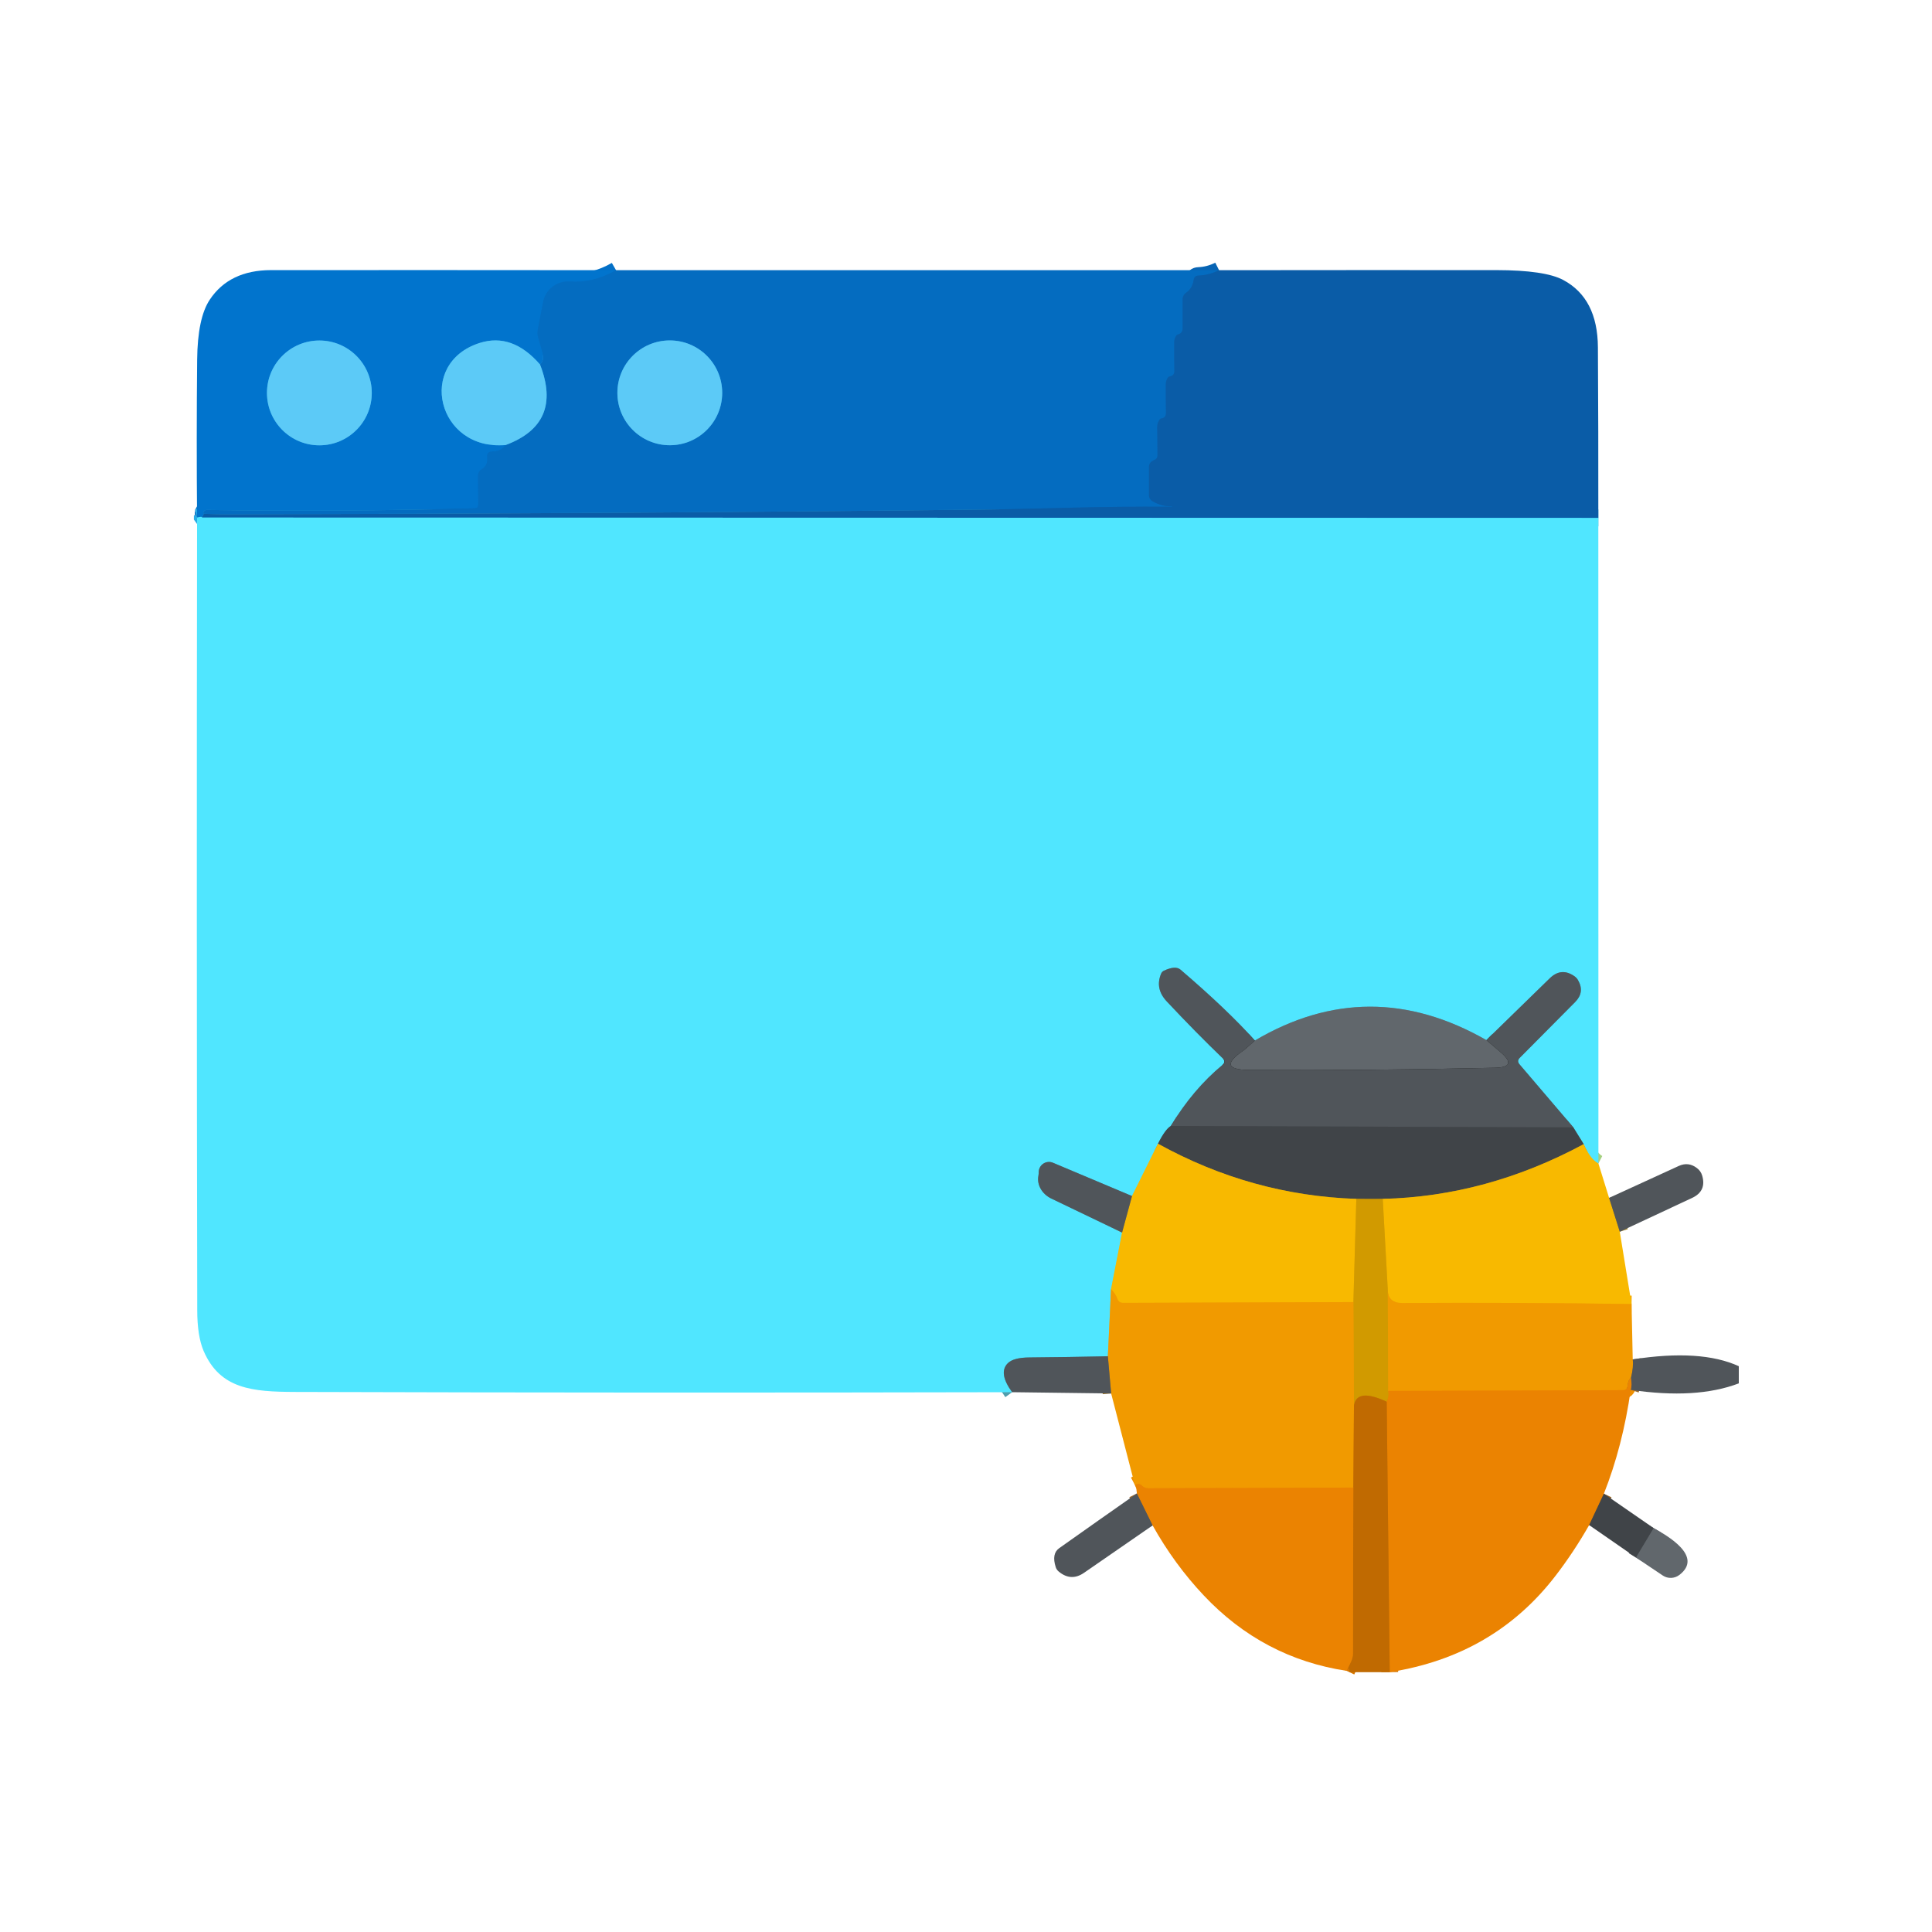
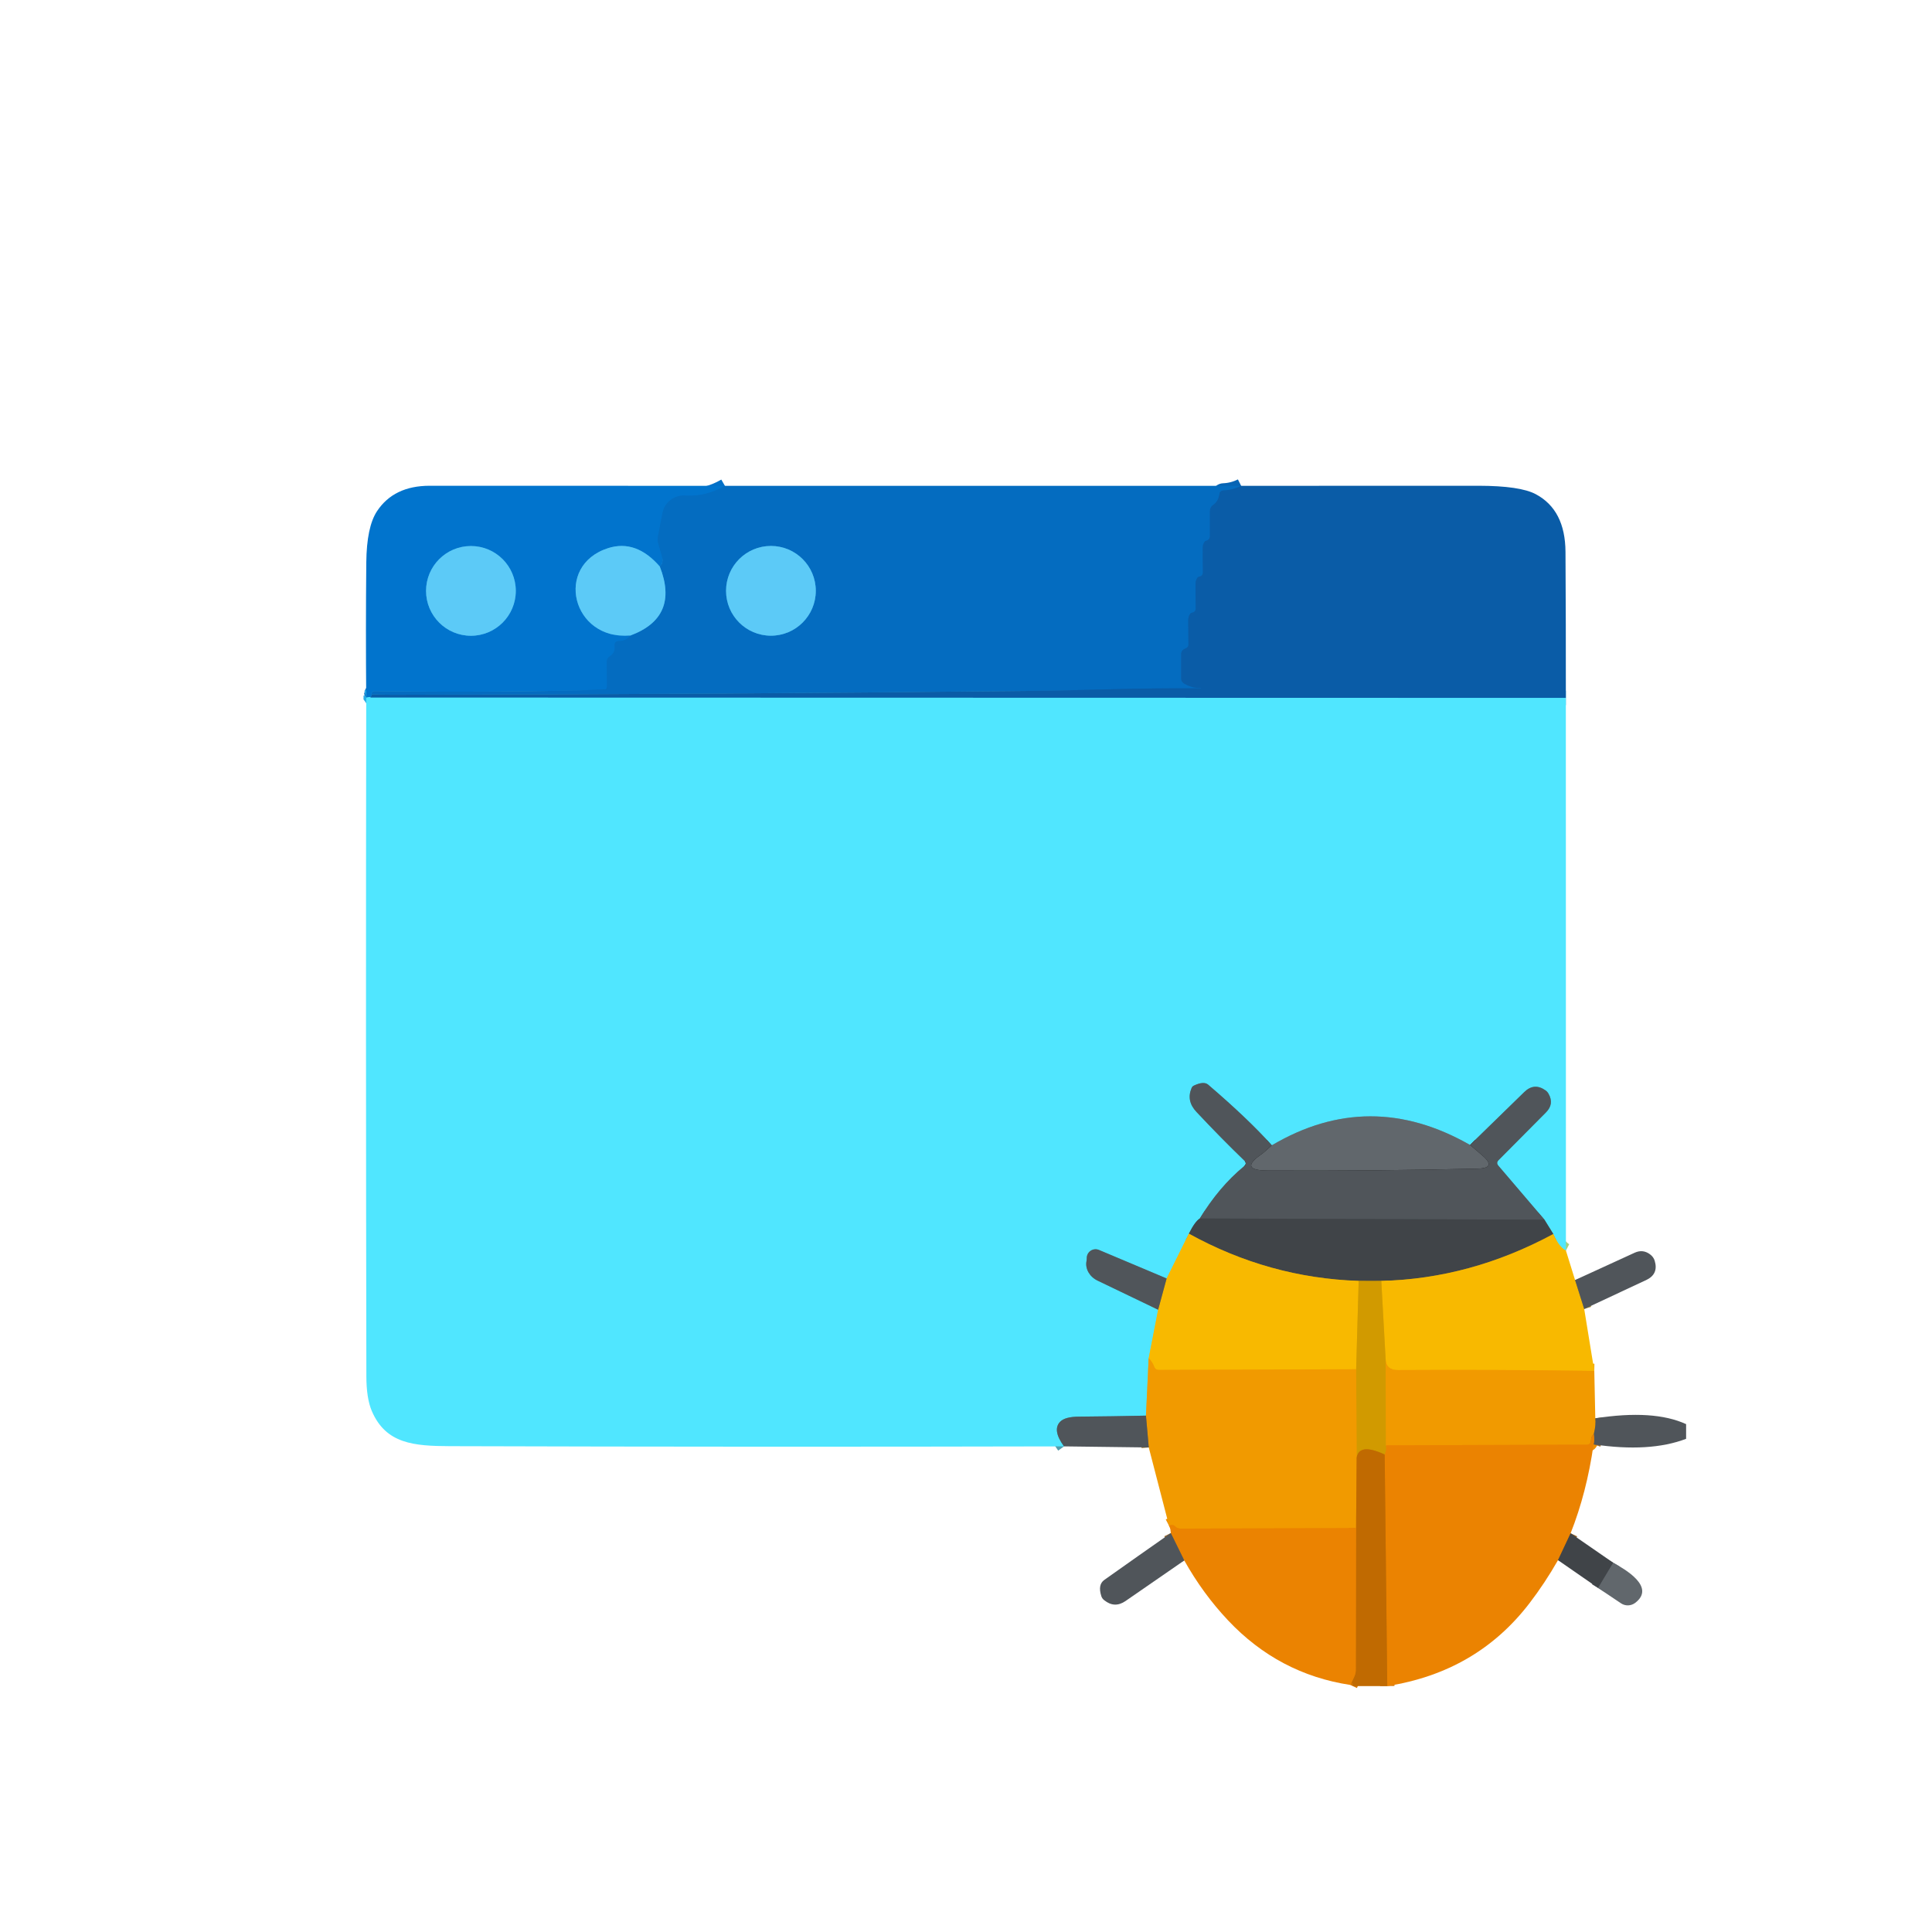
<svg xmlns="http://www.w3.org/2000/svg" viewBox="0 0 48 48">
-   <g transform="translate(1.404082 -0.25034) scale(0.870748)">
+   <g transform="translate(6.1091 6.1091) scale(0.745454)">
    <g transform="translate(0 0) scale(0.24)">
      <g stroke-width="2" fill="none" stroke-linecap="butt">
        <path stroke="#0370c7" d="M 66.52 33.32 Q 63.85 34.86 61.01 34.67 A 3.01 3.00 7.3 0 0 57.85 37.10 L 57.22 40.37 Q 57.12 40.84 57.26 41.31 Q 57.52 42.17 57.75 43.01 Q 58.04 44.05 57.48 44.53" data-c-stroke="0370c7" />
        <path stroke="#2f9fe2" d="M 57.48 44.53 Q 54.19 40.74 50.31 41.97 C 42.75 44.38 45.28 54.80 53.38 54.11" data-c-stroke="2f9fe2" />
        <path stroke="#0370c7" d="M 53.38 54.11 Q 52.86 54.87 51.82 54.87 Q 51.13 54.88 51.20 55.56 Q 51.31 56.52 50.55 56.98 Q 50.10 57.26 50.11 57.80 L 50.14 61.24 Q 50.15 61.62 49.77 61.63 Q 33.64 62.06 17.87 61.82 Q 17.72 61.82 17.60 61.91 Q 17.40 62.05 17.46 62.28" data-c-stroke="0370c7" />
        <path stroke="#0668ba" d="M 17.46 62.28 Q 17.57 62.27 17.29 62.73" data-c-stroke="0668ba" />
        <path stroke="#29ade6" d="M 17.29 62.73 Q 17.34 62.57 16.71 62.72" data-c-stroke="29ade6" />
        <path stroke="#2f9fe2" d="M 37.48 47.91 A 6.23 6.23 0.0 0 0 31.25 41.68 A 6.23 6.23 0.0 0 0 25.02 47.91 A 6.23 6.23 0.0 0 0 31.25 54.14 A 6.23 6.23 0.0 0 0 37.48 47.91" data-c-stroke="2f9fe2" />
        <path stroke="#0764b4" d="M 138.21 33.32 Q 137.04 33.91 135.77 33.96 Q 135.26 33.98 135.19 34.48 Q 135.05 35.48 134.30 36.00 A 0.94 0.93 -17.0 0 0 133.88 36.78 L 133.88 40.24 Q 133.88 40.82 133.32 40.96 Q 133.19 41.00 133.12 41.11 Q 132.88 41.47 132.88 41.87 Q 132.87 43.49 132.90 45.31 Q 132.90 45.85 132.38 45.94 Q 132.21 45.97 132.11 46.12 Q 131.88 46.47 131.88 46.86 Q 131.87 48.49 131.90 50.29 Q 131.91 50.86 131.35 50.95 Q 131.21 50.97 131.13 51.10 Q 130.85 51.50 130.86 52.00 Q 130.89 53.76 130.89 55.37 Q 130.89 55.67 130.63 55.83 Q 130.52 55.89 130.40 55.94 Q 129.88 56.17 129.88 56.73 L 129.88 60.04 Q 129.88 60.55 130.33 60.80 Q 131.44 61.44 132.61 61.38 Q 132.62 61.38 132.62 61.39 Q 132.67 61.44 132.60 61.44 C 123.32 61.38 117.41 61.70 109.79 61.78 Q 66.29 62.27 20.50 62.34 Q 19.02 62.34 17.46 62.28" data-c-stroke="0764b4" />
        <path stroke="#309bdc" d="M53.38 54.11Q60.23 51.57 57.48 44.53M79.14 47.9A6.23 6.23 0 0 0 72.91 41.67 6.23 6.23 0 0 0 66.68 47.9 6.23 6.23 0 0 0 72.91 54.13 6.23 6.23 0 0 0 79.14 47.9" data-c-stroke="309bdc" />
        <path stroke="#2da1d3" d="M 183.30 62.77 L 17.29 62.73" data-c-stroke="2da1d3" />
        <path stroke="#a4d080" d="M 183.31 139.52 Q 182.34 139.02 181.56 137.22" data-c-stroke="a4d080" />
        <path stroke="#4895a4" d="M 181.56 137.22 L 180.33 135.23" data-c-stroke="4895a4" />
        <path stroke="#509ead" d="M 180.33 135.23 L 173.93 127.73 Q 173.59 127.33 173.96 126.96 L 180.55 120.32 Q 181.70 119.16 180.90 117.75 Q 180.75 117.47 180.49 117.28 Q 178.91 116.15 177.52 117.51 L 169.99 124.85" data-c-stroke="509ead" />
        <path stroke="#59a7b6" d="M 169.99 124.85 Q 156.05 116.88 142.47 124.90" data-c-stroke="59a7b6" />
        <path stroke="#509ead" d="M 142.47 124.90 Q 139.17 121.22 133.63 116.48 Q 133.03 115.96 131.66 116.60 Q 131.42 116.71 131.32 116.96 Q 130.57 118.74 132.00 120.26 Q 135.45 123.94 138.63 127.00 Q 139.08 127.43 138.60 127.82 Q 135.14 130.67 132.47 135.06" data-c-stroke="509ead" />
        <path stroke="#4895a4" d="M 132.47 135.06 Q 131.80 135.47 130.95 137.17" data-c-stroke="4895a4" />
        <path stroke="#a4d080" d="M 130.95 137.17 L 127.86 143.39" data-c-stroke="a4d080" />
        <path stroke="#509ead" d="M 127.86 143.39 L 118.46 139.43 A 1.22 1.22 0.0 0 0 116.77 140.55 Q 116.77 140.78 116.73 141.00 A 2.71 2.36 19.2 0 0 118.27 143.69 Q 122.14 145.54 126.68 147.73" data-c-stroke="509ead" />
        <path stroke="#a4d080" d="M 126.68 147.73 L 125.37 154.46" data-c-stroke="a4d080" />
        <path stroke="#a1c080" d="M 125.37 154.46 L 124.99 162.44" data-c-stroke="a1c080" />
        <path stroke="#509ead" d="M 124.99 162.44 Q 120.29 162.54 115.68 162.58 Q 113.77 162.59 113.09 163.27 Q 111.94 164.42 113.61 166.71" data-c-stroke="509ead" />
        <path stroke="#000000" d="M 142.47 124.90 Q 141.29 125.97 141.12 126.08 Q 137.76 128.37 141.83 128.40 Q 156.24 128.48 171.01 128.14 Q 173.79 128.08 171.67 126.28 L 169.99 124.85" data-c-stroke="5.95e+65" />
        <path stroke="#484d51" d="M 180.33 135.23 L 132.47 135.06" data-c-stroke="484d51" />
        <path stroke="#9c7f24" d="M 181.56 137.22 Q 170.04 143.43 157.67 143.73" data-c-stroke="9c7f24" />
        <path stroke="#896f24" d="M 157.67 143.73 L 154.53 143.73" data-c-stroke="896f24" />
        <path stroke="#9c7f24" d="M 154.53 143.73 Q 142.06 143.31 130.95 137.17" data-c-stroke="9c7f24" />
        <path stroke="#e5aa00" d="M 154.53 143.73 L 154.18 156.00" data-c-stroke="e5aa00" />
        <path stroke="#f5aa00" d="M 154.18 156.00 L 126.79 156.09 Q 126.30 156.09 126.13 155.63 Q 125.90 154.99 125.37 154.46" data-c-stroke="f5aa00" />
        <path stroke="#a4872d" d="M126.68 147.73 127.86 143.39M184.58 143.61 185.85 147.63" data-c-stroke="a4872d" />
        <path stroke="#f5aa00" d="M 187.25 156.23 Q 173.59 156.03 160.00 156.11 Q 158.28 156.12 158.27 154.56" data-c-stroke="f5aa00" />
        <path stroke="#e5aa00" d="M 158.27 154.56 L 157.67 143.73" data-c-stroke="e5aa00" />
        <path stroke="#e19a00" d="M 158.27 154.56 L 158.32 166.56" data-c-stroke="e19a00" />
        <path stroke="#de8f01" d="M 158.32 166.56 Q 158.46 167.20 158.14 167.84" data-c-stroke="de8f01" />
        <path stroke="#c98201" d="M 158.14 167.84 Q 154.61 166.21 154.25 168.23" data-c-stroke="c98201" />
        <path stroke="#e19a00" d="M 154.25 168.23 L 154.18 156.00" data-c-stroke="e19a00" />
        <path stroke="#d98201" d="M 154.25 168.23 L 154.17 178.05" data-c-stroke="d98201" />
        <path stroke="#ee8f01" d="M 154.17 178.05 L 129.82 178.13 Q 129.35 178.14 129.02 177.80 Q 128.70 177.48 128.20 177.74" data-c-stroke="ee8f01" />
        <path stroke="#a1782d" d="M125.38 166.86 124.99 162.44M187.39 162.81Q187.51 163.67 187.18 165.02" data-c-stroke="a1782d" />
        <path stroke="#ee8f01" d="M 187.18 165.02 Q 186.85 165.20 186.78 165.94 Q 186.73 166.47 186.20 166.47 L 158.32 166.56" data-c-stroke="ee8f01" />
        <path stroke="#9e6c2e" d="M 187.15 166.43 Q 187.32 165.92 187.18 165.02" data-c-stroke="9e6c2e" />
        <path stroke="#966425" d="M 183.96 178.78 L 182.21 182.51" data-c-stroke="966425" />
        <path stroke="#d67701" d="M158.5 199.99 158.14 167.84M153.38 199.84 153.91 198.72Q154.12 198.27 154.13 197.79L154.17 178.05" data-c-stroke="d67701" />
        <path stroke="#9e6c2e" d="M 130.31 182.55 L 128.44 178.75" data-c-stroke="9e6c2e" />
        <path stroke="#51565a" d="M 189.88 182.87 L 187.78 186.37" data-c-stroke="51565a" />
      </g>
      <path fill="#0174cd" d="M 66.52 33.32 Q 63.85 34.86 61.01 34.67 A 3.01 3.00 7.3 0 0 57.85 37.10 L 57.22 40.37 Q 57.12 40.84 57.26 41.31 Q 57.52 42.17 57.75 43.01 Q 58.04 44.05 57.48 44.53 Q 54.19 40.74 50.31 41.97 C 42.75 44.38 45.28 54.80 53.38 54.11 Q 52.86 54.87 51.82 54.87 Q 51.13 54.88 51.20 55.56 Q 51.31 56.52 50.55 56.98 Q 50.10 57.26 50.11 57.80 L 50.14 61.24 Q 50.15 61.62 49.77 61.63 Q 33.64 62.06 17.87 61.82 Q 17.72 61.82 17.60 61.91 Q 17.40 62.05 17.46 62.28 Q 17.57 62.27 17.29 62.73 Q 17.34 62.57 16.71 62.72 Q 16.63 53.34 16.72 43.96 Q 16.77 39.02 18.21 36.84 Q 20.54 33.32 25.50 33.31 Q 45.94 33.30 66.52 33.32 Z M 37.48 47.91 A 6.23 6.23 0.0 0 0 31.25 41.68 A 6.23 6.23 0.0 0 0 25.02 47.91 A 6.23 6.23 0.0 0 0 31.25 54.14 A 6.23 6.23 0.0 0 0 37.48 47.91 Z" data-c-fill="0174cd" />
      <path fill="#046cc0" d="M 66.52 33.32 L 138.21 33.32 Q 137.04 33.91 135.77 33.96 Q 135.26 33.98 135.19 34.48 Q 135.05 35.48 134.30 36.00 A 0.94 0.93 -17.0 0 0 133.88 36.78 L 133.88 40.24 Q 133.88 40.82 133.32 40.96 Q 133.19 41.00 133.12 41.11 Q 132.88 41.47 132.88 41.87 Q 132.87 43.49 132.90 45.31 Q 132.90 45.85 132.38 45.94 Q 132.21 45.97 132.11 46.12 Q 131.88 46.47 131.88 46.86 Q 131.87 48.49 131.90 50.29 Q 131.91 50.86 131.35 50.95 Q 131.21 50.97 131.13 51.10 Q 130.85 51.50 130.86 52.00 Q 130.89 53.76 130.89 55.37 Q 130.89 55.67 130.63 55.83 Q 130.52 55.89 130.40 55.94 Q 129.88 56.17 129.88 56.73 L 129.88 60.04 Q 129.88 60.55 130.33 60.80 Q 131.44 61.44 132.61 61.38 Q 132.62 61.38 132.62 61.39 Q 132.67 61.44 132.60 61.44 C 123.32 61.38 117.41 61.70 109.79 61.78 Q 66.29 62.27 20.50 62.34 Q 19.02 62.34 17.46 62.28 Q 17.40 62.05 17.60 61.91 Q 17.72 61.82 17.87 61.82 Q 33.64 62.06 49.77 61.63 Q 50.15 61.62 50.14 61.24 L 50.11 57.80 Q 50.10 57.26 50.55 56.98 Q 51.31 56.52 51.20 55.56 Q 51.13 54.88 51.82 54.87 Q 52.86 54.87 53.38 54.11 Q 60.23 51.57 57.48 44.53 Q 58.04 44.05 57.75 43.01 Q 57.52 42.17 57.26 41.31 Q 57.12 40.84 57.22 40.37 L 57.85 37.10 A 3.01 3.00 7.3 0 1 61.01 34.67 Q 63.85 34.86 66.52 33.32 Z M 79.14 47.90 A 6.23 6.23 0.0 0 0 72.91 41.67 A 6.23 6.23 0.0 0 0 66.68 47.90 A 6.23 6.23 0.0 0 0 72.91 54.13 A 6.23 6.23 0.0 0 0 79.14 47.90 Z" data-c-fill="046cc0" />
      <path fill="#0a5ca7" d="M 138.21 33.32 Q 154.70 33.30 171.18 33.31 Q 176.95 33.32 179.12 34.48 Q 183.22 36.66 183.25 42.50 Q 183.31 52.31 183.30 62.77 L 17.29 62.73 Q 17.57 62.27 17.46 62.28 Q 19.02 62.34 20.50 62.34 Q 66.29 62.27 109.79 61.78 C 117.41 61.70 123.32 61.38 132.60 61.44 Q 132.67 61.44 132.62 61.39 Q 132.62 61.38 132.61 61.38 Q 131.44 61.44 130.33 60.80 Q 129.88 60.55 129.88 60.04 L 129.88 56.73 Q 129.88 56.17 130.40 55.94 Q 130.52 55.89 130.63 55.83 Q 130.89 55.67 130.89 55.37 Q 130.89 53.76 130.86 52.00 Q 130.85 51.50 131.13 51.10 Q 131.21 50.97 131.35 50.95 Q 131.91 50.86 131.90 50.29 Q 131.87 48.49 131.88 46.86 Q 131.88 46.47 132.11 46.12 Q 132.21 45.97 132.38 45.94 Q 132.90 45.85 132.90 45.31 Q 132.87 43.49 132.88 41.87 Q 132.88 41.47 133.12 41.11 Q 133.19 41.00 133.32 40.96 Q 133.88 40.82 133.88 40.24 L 133.88 36.78 A 0.94 0.93 -17.0 0 1 134.30 36.00 Q 135.05 35.48 135.19 34.48 Q 135.26 33.98 135.77 33.96 Q 137.04 33.91 138.21 33.32 Z" data-c-fill="0a5ca7" />
      <circle fill="#5ccaf7" cx="31.25" cy="47.91" r="6.23" data-c-fill="5ccaf7" />
      <path fill="#5ccaf7" d="M 57.48 44.53 Q 60.23 51.57 53.38 54.11 C 45.28 54.80 42.75 44.38 50.31 41.97 Q 54.19 40.74 57.48 44.53 Z" data-c-fill="5ccaf7" />
      <circle fill="#5ccaf7" cx="72.91" cy="47.9" r="6.23" data-c-fill="5ccaf7" />
      <path fill="#50e6ff" d="M 183.30 62.77 L 183.31 139.52 Q 182.34 139.02 181.56 137.22 L 180.33 135.23 L 173.93 127.73 Q 173.59 127.33 173.96 126.96 L 180.55 120.32 Q 181.70 119.16 180.90 117.75 Q 180.75 117.47 180.49 117.28 Q 178.91 116.15 177.52 117.51 L 169.99 124.85 Q 156.05 116.88 142.47 124.90 Q 139.17 121.22 133.63 116.48 Q 133.03 115.96 131.66 116.60 Q 131.42 116.71 131.32 116.96 Q 130.57 118.74 132.00 120.26 Q 135.45 123.94 138.63 127.00 Q 139.08 127.43 138.60 127.82 Q 135.14 130.67 132.47 135.06 Q 131.80 135.47 130.95 137.17 L 127.86 143.39 L 118.46 139.43 A 1.22 1.22 0.0 0 0 116.77 140.55 Q 116.77 140.78 116.73 141.00 A 2.71 2.36 19.2 0 0 118.27 143.69 Q 122.14 145.54 126.68 147.73 L 125.37 154.46 L 124.99 162.44 Q 120.29 162.54 115.68 162.58 Q 113.77 162.59 113.09 163.27 Q 111.94 164.42 113.61 166.71 Q 70.89 166.81 28.33 166.68 C 23.33 166.66 19.45 166.36 17.49 161.81 Q 16.73 160.04 16.73 156.93 Q 16.64 109.82 16.71 62.72 Q 17.34 62.57 17.29 62.73 L 183.30 62.77 Z" data-c-fill="50e6ff" />
      <path fill="#50555a" d="M 142.47 124.90 Q 141.29 125.97 141.12 126.08 Q 137.76 128.37 141.83 128.40 Q 156.24 128.48 171.01 128.14 Q 173.79 128.08 171.67 126.28 L 169.99 124.85 L 177.52 117.51 Q 178.91 116.15 180.49 117.28 Q 180.75 117.47 180.90 117.75 Q 181.70 119.16 180.55 120.32 L 173.96 126.96 Q 173.59 127.33 173.93 127.73 L 180.33 135.23 L 132.47 135.06 Q 135.14 130.67 138.60 127.82 Q 139.08 127.43 138.63 127.00 Q 135.45 123.94 132.00 120.26 Q 130.57 118.74 131.32 116.96 Q 131.42 116.71 131.66 116.60 Q 133.03 115.96 133.63 116.48 Q 139.17 121.22 142.47 124.90 Z" data-c-fill="50555a" />
      <path fill="#61676c" d="M 169.99 124.85 L 171.67 126.28 Q 173.79 128.08 171.01 128.14 Q 156.24 128.48 141.83 128.40 Q 137.76 128.37 141.12 126.08 Q 141.29 125.97 142.47 124.90 Q 156.05 116.88 169.99 124.85 Z" data-c-fill="61676c" />
      <path fill="#404448" d="M 132.47 135.06 L 180.33 135.23 L 181.56 137.22 Q 170.04 143.43 157.67 143.73 L 154.53 143.73 Q 142.06 143.31 130.95 137.17 Q 131.80 135.47 132.47 135.06 Z" data-c-fill="404448" />
      <path fill="#f8b900" d="M130.95 137.17Q142.06 143.31 154.53 143.73L154.18 156 126.79 156.09Q126.3 156.09 126.13 155.63 125.9 154.99 125.37 154.46L126.68 147.73 127.86 143.39 130.95 137.17ZM181.56 137.22Q182.34 139.02 183.31 139.52L184.58 143.61 185.85 147.63 187.25 156.23Q173.59 156.03 160 156.11 158.28 156.12 158.27 154.56L157.67 143.73Q170.04 143.43 181.56 137.22Z" data-c-fill="f8b900" />
      <path fill="#50555a" d="M127.86 143.39 126.68 147.73Q122.14 145.54 118.27 143.69A2.71 2.36 19.2 0 1 116.73 141Q116.77 140.78 116.77 140.55A1.22 1.22 0 0 1 118.46 139.43L127.86 143.39ZM185.85 147.63 184.58 143.61 192.87 139.81Q194 139.3 194.99 140.04 195.48 140.4 195.64 140.94 196.2 142.8 194.44 143.62L185.85 147.63Z" data-c-fill="50555a" />
      <path fill="#d19a00" d="M 154.53 143.73 L 157.67 143.73 L 158.27 154.56 L 158.32 166.56 Q 158.46 167.20 158.14 167.84 Q 154.61 166.21 154.25 168.23 L 154.18 156.00 L 154.53 143.73 Z" data-c-fill="d19a00" />
      <path fill="#f19a00" d="M125.37 154.46Q125.9 154.99 126.13 155.63 126.3 156.09 126.79 156.09L154.18 156 154.25 168.23 154.17 178.05 129.82 178.13Q129.35 178.14 129.02 177.8 128.7 177.48 128.2 177.74L125.38 166.86 124.99 162.44 125.37 154.46ZM158.27 154.56Q158.28 156.12 160 156.11 173.59 156.03 187.25 156.23L187.39 162.81Q187.51 163.67 187.18 165.02 186.85 165.2 186.78 165.94 186.73 166.47 186.2 166.47L158.32 166.56 158.27 154.56Z" data-c-fill="f19a00" />
      <path fill="#50555a" d="M124.99 162.44 125.38 166.86 113.61 166.71Q111.94 164.42 113.09 163.27 113.77 162.59 115.68 162.58 120.29 162.54 124.99 162.44ZM187.39 162.81Q195.49 161.55 200 163.62L200 165.66Q194.94 167.59 187.15 166.43 187.32 165.92 187.18 165.02 187.51 163.67 187.39 162.81Z" data-c-fill="50555a" />
      <path fill="#eb8301" d="M 187.18 165.02 Q 187.32 165.92 187.15 166.43 Q 186.20 173.12 183.96 178.78 L 182.21 182.51 Q 180.37 185.73 178.24 188.50 Q 170.92 198.05 158.50 199.99 L 158.14 167.84 Q 158.46 167.20 158.32 166.56 L 186.20 166.47 Q 186.73 166.47 186.78 165.94 Q 186.85 165.20 187.18 165.02 Z" data-c-fill="eb8301" />
      <path fill="#c06a01" d="M 158.14 167.84 L 158.50 199.99 Q 158.61 199.99 158.72 200.00 L 153.73 200.00 Q 153.70 199.22 153.38 199.84 L 153.91 198.72 Q 154.12 198.27 154.13 197.79 L 154.17 178.05 L 154.25 168.23 Q 154.61 166.21 158.14 167.84 Z" data-c-fill="c06a01" />
      <path fill="#eb8301" d="M 128.20 177.74 Q 128.70 177.48 129.02 177.80 Q 129.35 178.14 129.82 178.13 L 154.17 178.05 L 154.13 197.79 Q 154.12 198.27 153.91 198.72 L 153.38 199.84 Q 143.42 198.33 136.39 190.87 Q 132.90 187.17 130.31 182.55 L 128.44 178.75 Q 128.42 178.13 128.20 177.74 Z" data-c-fill="eb8301" />
      <path fill="#50555a" d="M 128.44 178.75 L 130.31 182.55 L 122.16 188.18 Q 120.63 189.24 119.18 188.06 Q 118.89 187.83 118.79 187.50 Q 118.28 185.91 119.21 185.25 Q 123.95 181.89 128.44 178.75 Z" data-c-fill="50555a" />
      <path fill="#404448" d="M 183.96 178.78 L 189.88 182.87 L 187.78 186.37 L 182.21 182.51 L 183.96 178.78 Z" data-c-fill="404448" />
      <path fill="#61676c" d="M 189.88 182.87 C 191.50 183.76 195.83 186.23 192.93 188.44 A 1.70 1.69 -46.8 0 1 190.97 188.51 L 187.78 186.37 L 189.88 182.87 Z" data-c-fill="61676c" />
    </g>
  </g>
</svg>
